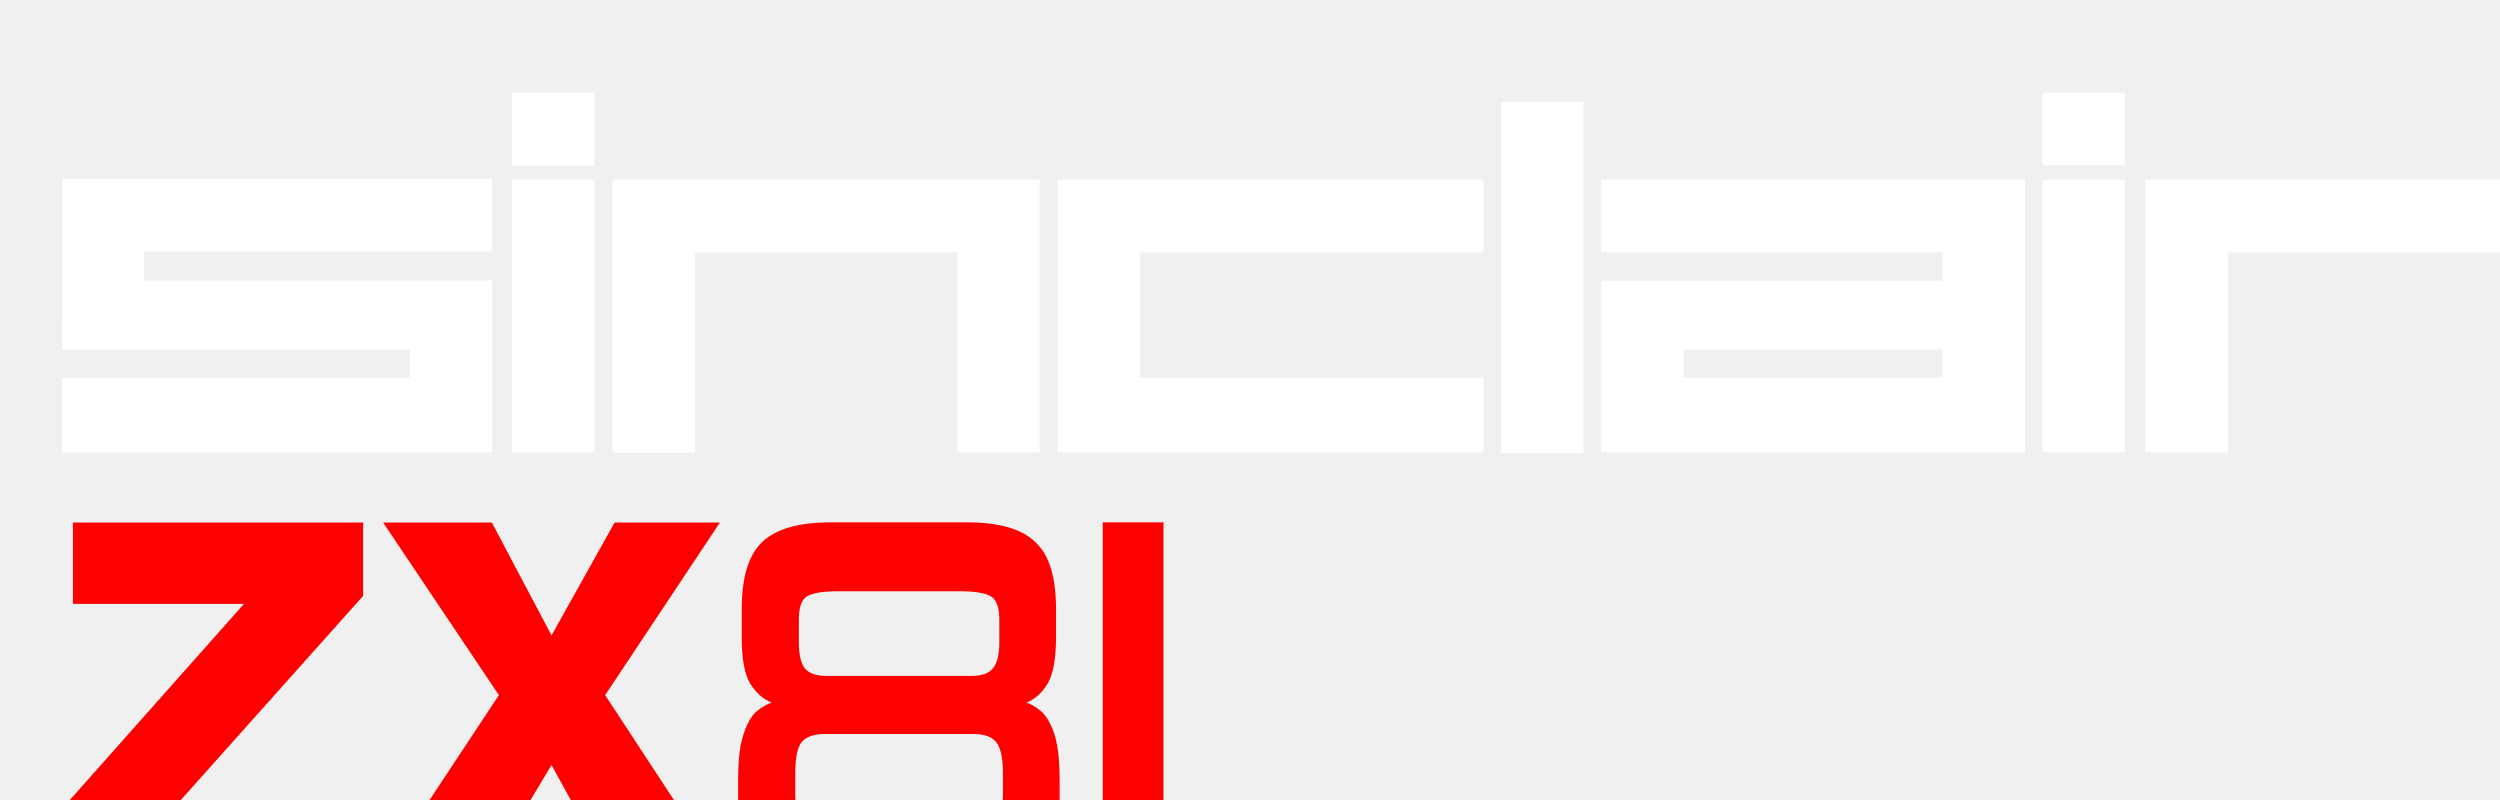
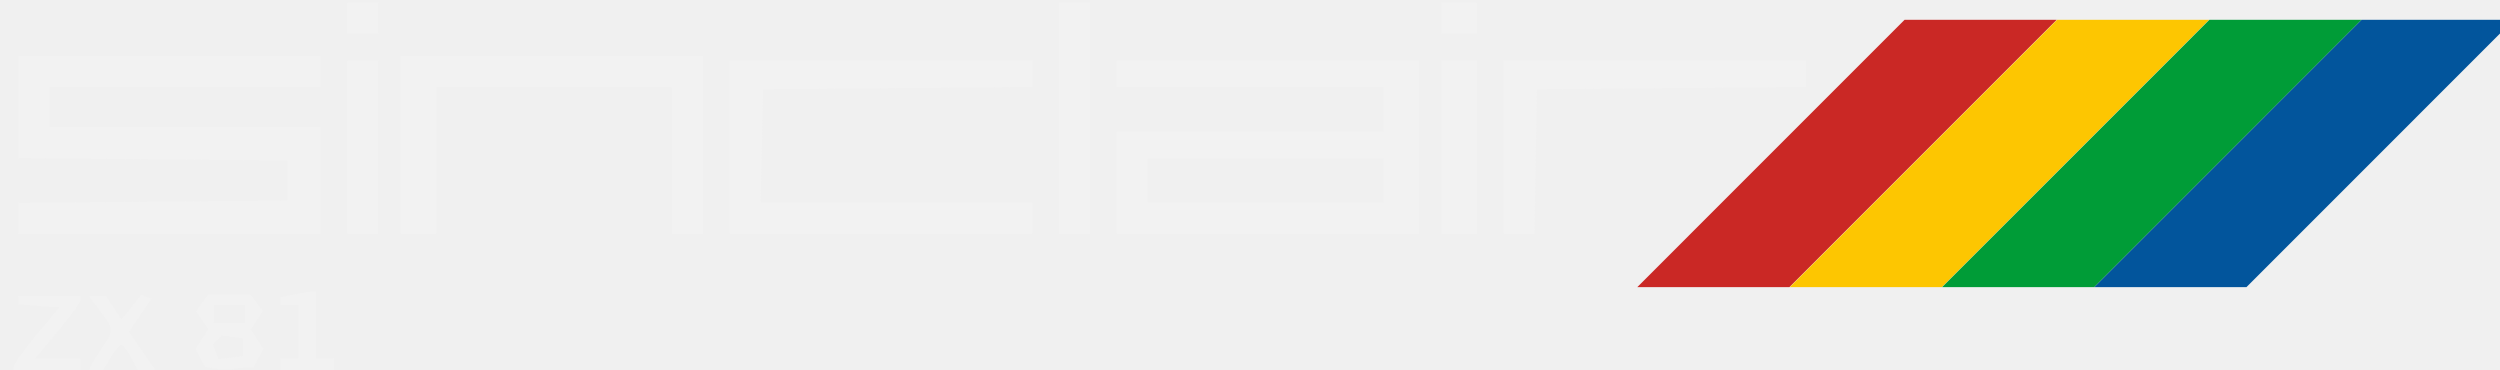
- <svg xmlns="http://www.w3.org/2000/svg" version="1.1" id="svg42" style="fill:none">
-   <defs id="defs46" />
-   <path d="M 114.188,17.811 H 98.353 v 13.998 h 15.835 z" id="path2" style="fill:#ffffff;stroke-width:1.298" />
-   <path d="M 94.57,53.882 H 27.661 v -5.563 H 94.493 V 34.321 H 11.935 l -0.022,32.84 h 66.82 v 5.384 H 11.914 v 14.356 h 82.656 z" id="path4" style="fill:#ffffff;stroke-width:1.298" />
-   <path d="m 304.169,19.546 h -15.834 v 67.475 h 15.834 z" id="path6" style="fill:#ffffff;stroke-width:1.298" />
-   <path d="m 408.175,34.49 h -15.834 v 52.413 h 15.834 z" id="path8" style="fill:#ffffff;stroke-width:1.298" />
-   <path d="M 114.188,34.49 H 98.353 v 52.413 h 15.835 z" id="path10" style="fill:#ffffff;stroke-width:1.298" />
-   <path d="m 199.722,34.49 h -82.021 v 52.472 h 15.835 V 48.488 h 50.351 v 38.415 h 15.835 z" id="path12" style="fill:#ffffff;stroke-width:1.298" />
-   <path d="M 284.966,86.903 V 72.546 H 218.984 V 48.488 h 65.982 l 0.022,-13.998 h -81.838 v 52.413 z" id="path14" style="fill:#ffffff;stroke-width:1.298" />
-   <path d="M 389,86.903 V 34.49 h -81.389 v 13.998 h 65.555 v 5.435 H 307.611 V 86.903 Z M 373.166,72.546 h -49.72 v -5.384 h 49.72 z" id="path16" style="fill:#ffffff;stroke-width:1.298" />
-   <path d="m 408.175,17.811 h -15.834 v 13.938 h 15.834 z" id="path18" style="fill:#ffffff;stroke-width:1.298" />
-   <path d="m 412.127,34.49 v 52.413 h 15.835 v -38.403 h 64.202 V 34.49 Z" id="path20" style="fill:#ffffff;stroke-width:1.298" />
-   <path d="M 11.914,170.218 H 71.013 V 154.549 H 33.96 L 69.755,114.471 V 100.379 H 14.011 v 15.621 h 32.859 l -34.956,39.362 z" id="path22" style="fill:#ff0000;stroke-width:1.298" />
-   <path d="m 71.597,170.218 h 20.415 l 13.936,-23.264 12.771,23.264 h 21.58 l -24.05,-36.687 22.046,-33.152 H 118.065 L 105.947,122.066 94.481,100.379 H 73.601 l 22.232,33.152 z" id="path24" style="fill:#ff0000;stroke-width:1.298" />
-   <g aria-label="81" transform="matrix(1.917885,0,0,2.605955,-50.99557,-102.183)" style="font-style:normal;font-weight:normal;font-size:40px;line-height:125%;font-family:sans-serif;letter-spacing:0px;word-spacing:0px;fill:#ff0000;fill-opacity:1;stroke:none;stroke-width:1px;stroke-linecap:butt;stroke-linejoin:miter;stroke-opacity:1" id="flowRoot50">
-     <path d="m 109.364,104.997 q -2.4,0 -4.12,-0.32 -1.68,-0.36 -2.72,-1.08 -1.04,-0.76 -1.52,-1.92 -0.48,-1.16 -0.48,-2.8 v -2.2 q 0,-1.48 0.24,-2.48 0.28,-1 0.72,-1.64 0.44,-0.68 1.04,-1 0.64,-0.36 1.36,-0.56 -1.28,-0.36 -2.16,-1.4 -0.84,-1.04 -0.84,-3.44 v -2.04 q 0,-1.72 0.48,-2.92 0.48,-1.24 1.52,-2 1.08,-0.76 2.8,-1.12 1.72,-0.36 4.2,-0.36 h 13.52 q 2.44,0 4.16,0.36 1.72,0.36 2.76,1.12 1.08,0.76 1.56,2 0.48,1.2 0.48,2.92 v 2.04 q 0,2.4 -0.84,3.44 -0.84,1.04 -2.12,1.4 0.72,0.2 1.32,0.56 0.6,0.32 1.04,1 0.48,0.64 0.72,1.64 0.24,1 0.24,2.48 v 2.2 q 0,1.64 -0.48,2.8 -0.44,1.16 -1.52,1.92 -1.04,0.72 -2.72,1.08 -1.68,0.32 -4.08,0.32 z m -0.12,-11.68 q -1.68,0 -2.36,0.6 -0.64,0.6 -0.64,2.28 v 1.6 q 0,1.4 0.88,1.76 0.88,0.36 2.8,0.36 h 13.44 q 1.88,0 2.76,-0.36 0.92,-0.36 0.92,-1.76 v -1.6 q 0,-1.68 -0.68,-2.28 -0.64,-0.6 -2.32,-0.6 z m 1.24,-10.52 q -2.16,0 -3.04,0.36 -0.84,0.36 -0.84,1.72 v 1.68 q 0,1.36 0.6,1.92 0.6,0.56 2.2,0.56 h 14.48 q 1.56,0 2.16,-0.56 0.64,-0.56 0.64,-1.92 v -1.68 q 0,-1.36 -0.88,-1.72 -0.88,-0.36 -3,-0.36 z" style="font-style:normal;font-variant:normal;font-weight:normal;font-stretch:normal;font-family:Neuropolitical;-inkscape-font-specification:Neuropolitical;fill:#ff0000" id="path62" />
-     <path d="M 137.043,104.997 V 77.717 h 6.08 v 27.28 z" style="font-style:normal;font-variant:normal;font-weight:normal;font-stretch:normal;font-family:Neuropolitical;-inkscape-font-specification:Neuropolitical;fill:#ff0000" id="path64" />
+ <svg xmlns="http://www.w3.org/2000/svg" id="svg2" version="1.1">
+   <defs id="defs4" />
+   <g id="layer1" transform="translate(-80.03679,-570.6495)">
+     <g id="g3047" transform="translate(-4.772971,73.71588)">
+       <path style="fill:#f2f2f2" d="m 87.9,579.416 c 0,-0.607 2.315,-3.869 5.144,-7.25 l 5.144,-6.146 -4.644,-0.305 -4.644,-0.305 v -0.945 -0.945 h 7 7 v 0.913 c 0,0.502 -2.289,3.652 -5.087,7 l -5.087,6.087 h 5.087 5.087 v 1.5 1.5 h -7.5 -7.5 z m 17,0.551 c 0,-0.304 1.125,-2.209 2.5,-4.232 3.089,-4.546 3.088,-4.755 -0.051,-8.87 l -2.551,-3.344 h 1.936 1.936 l 1.723,2.63 1.723,2.63 2.212,-2.774 2.212,-2.774 1.19,0.397 1.19,0.397 -2.552,3.755 -2.552,3.755 3.09,4.491 3.09,4.491 h -2.022 -2.022 l -1.551,-3 c -0.853,-1.65 -1.893,-3 -2.31,-3 -0.417,0 -1.556,1.35 -2.531,3 l -1.772,3 h -1.443 c -0.794,0 -1.443,-0.249 -1.443,-0.553 z m 28.248,-0.133 -2.252,-0.454 -1.069,-1.997 -1.069,-1.997 1.437,-2.193 1.437,-2.193 -1.363,-2.053 -1.363,-2.053 1.356,-1.854 1.356,-1.854 h 4.783 4.783 l 1.356,1.854 1.356,1.854 -1.363,2.053 -1.363,2.053 1.437,2.193 1.437,2.193 -1.106,2.067 -1.106,2.067 -1.215,0.014 c -0.668,0.008 -2.115,0.18 -3.215,0.384 -1.1,0.204 -3.013,0.166 -4.252,-0.084 z m 6.252,-4.814 v -2 l -2.365,-0.335 -2.365,-0.335 -1.017,1.017 -1.017,1.017 0.627,1.634 0.627,1.634 2.756,-0.317 2.756,-0.317 z m 0.5,-7.5 v -2 h -3.5 -3.5 v 2 2 h 3.5 3.5 z m 8,11.5 v -1.5 h 2 2 v -6 -6 h -2 -2 v -0.875 -0.875 l 3.125,-0.625 c 1.719,-0.344 3.519,-0.625 4,-0.625 h 0.875 v 7.5 7.5 h 2 2 v 1.5 1.5 h -6 -6 z M 88.9,546.034 v -3.485 l 30.25,-0.265 30.25,-0.265 v -4.5 -4.5 l -30.25,-0.265 -30.25,-0.265 V 521.005 509.519 h 34 34 v 3.5 3.5 h -30.5 -30.5 v 4.5 4.5 h 30.5 30.5 v 12 12 h -34 -34 z M 162.9,530.019 v -19.5 h 3.5 3.5 v 19.5 19.5 h -3.5 -3.5 z m 12,-0.5 v -20 h 34 34 v 20 20 h -3.5 -3.5 v -16.5 -16.5 h -26.5 -26.5 v 16.5 16.5 h -4 -4 z m 74,0.5 v -19.5 h 34 34 v 2.985 2.985 l -30.25,0.265 -30.25,0.265 -0.28,12.75 -0.28,12.75 h 30.53 30.53 v 3.5 3.5 h -34 -34 z m 74,-6.5 v -26 h 3.5 3.5 v 26 26 h -3.5 -3.5 z m 13,14.5 v -11.5 h 30 30 v -5 -5 h -30 -30 v -3 -3 h 34 34 v 19.5 19.5 h -34 -34 z m 60,-0.5 v -5 h -26.5 -26.5 v 5 5 h 26.5 26.5 z m 13,-7.5 v -19.5 h 4 4 v 19.5 19.5 h -4 -4 z m 14,0 v -19.5 h 34 34 v 2.985 2.985 l -30.25,0.265 -30.25,0.265 -0.275,16.25 -0.275,16.25 h -3.475 -3.475 z m -260,-29 v -3.5 h 3.5 3.5 v 3.5 3.5 h -3.5 -3.5 z m 246,0 v -3.5 h 4 4 v 3.5 3.5 h -4 -4 z" id="path3049" />
+     </g>
+     <polygon transform="translate(78.33525,572.923)" style="fill:#ca2825" points="369.855,62.285 404.062,62.285 464.167,2.173 429.958,2.173 " id="polygon42" />
+     <polygon transform="translate(78.33525,572.923)" style="fill:#fdc601" points="404.138,62.285 438.347,62.285 498.451,2.173 464.244,2.173 " id="polygon44" />
+     <polygon transform="translate(78.33525,572.923)" style="fill:#009c37" points="438.398,62.285 472.605,62.285 532.71,2.173 498.501,2.173 " id="polygon46" />
+     <polygon transform="translate(78.33525,572.923)" style="fill:#02559c" points="472.617,62.285 506.826,62.285 566.929,2.173 532.722,2.173 " id="polygon48" />
  </g>
</svg>
